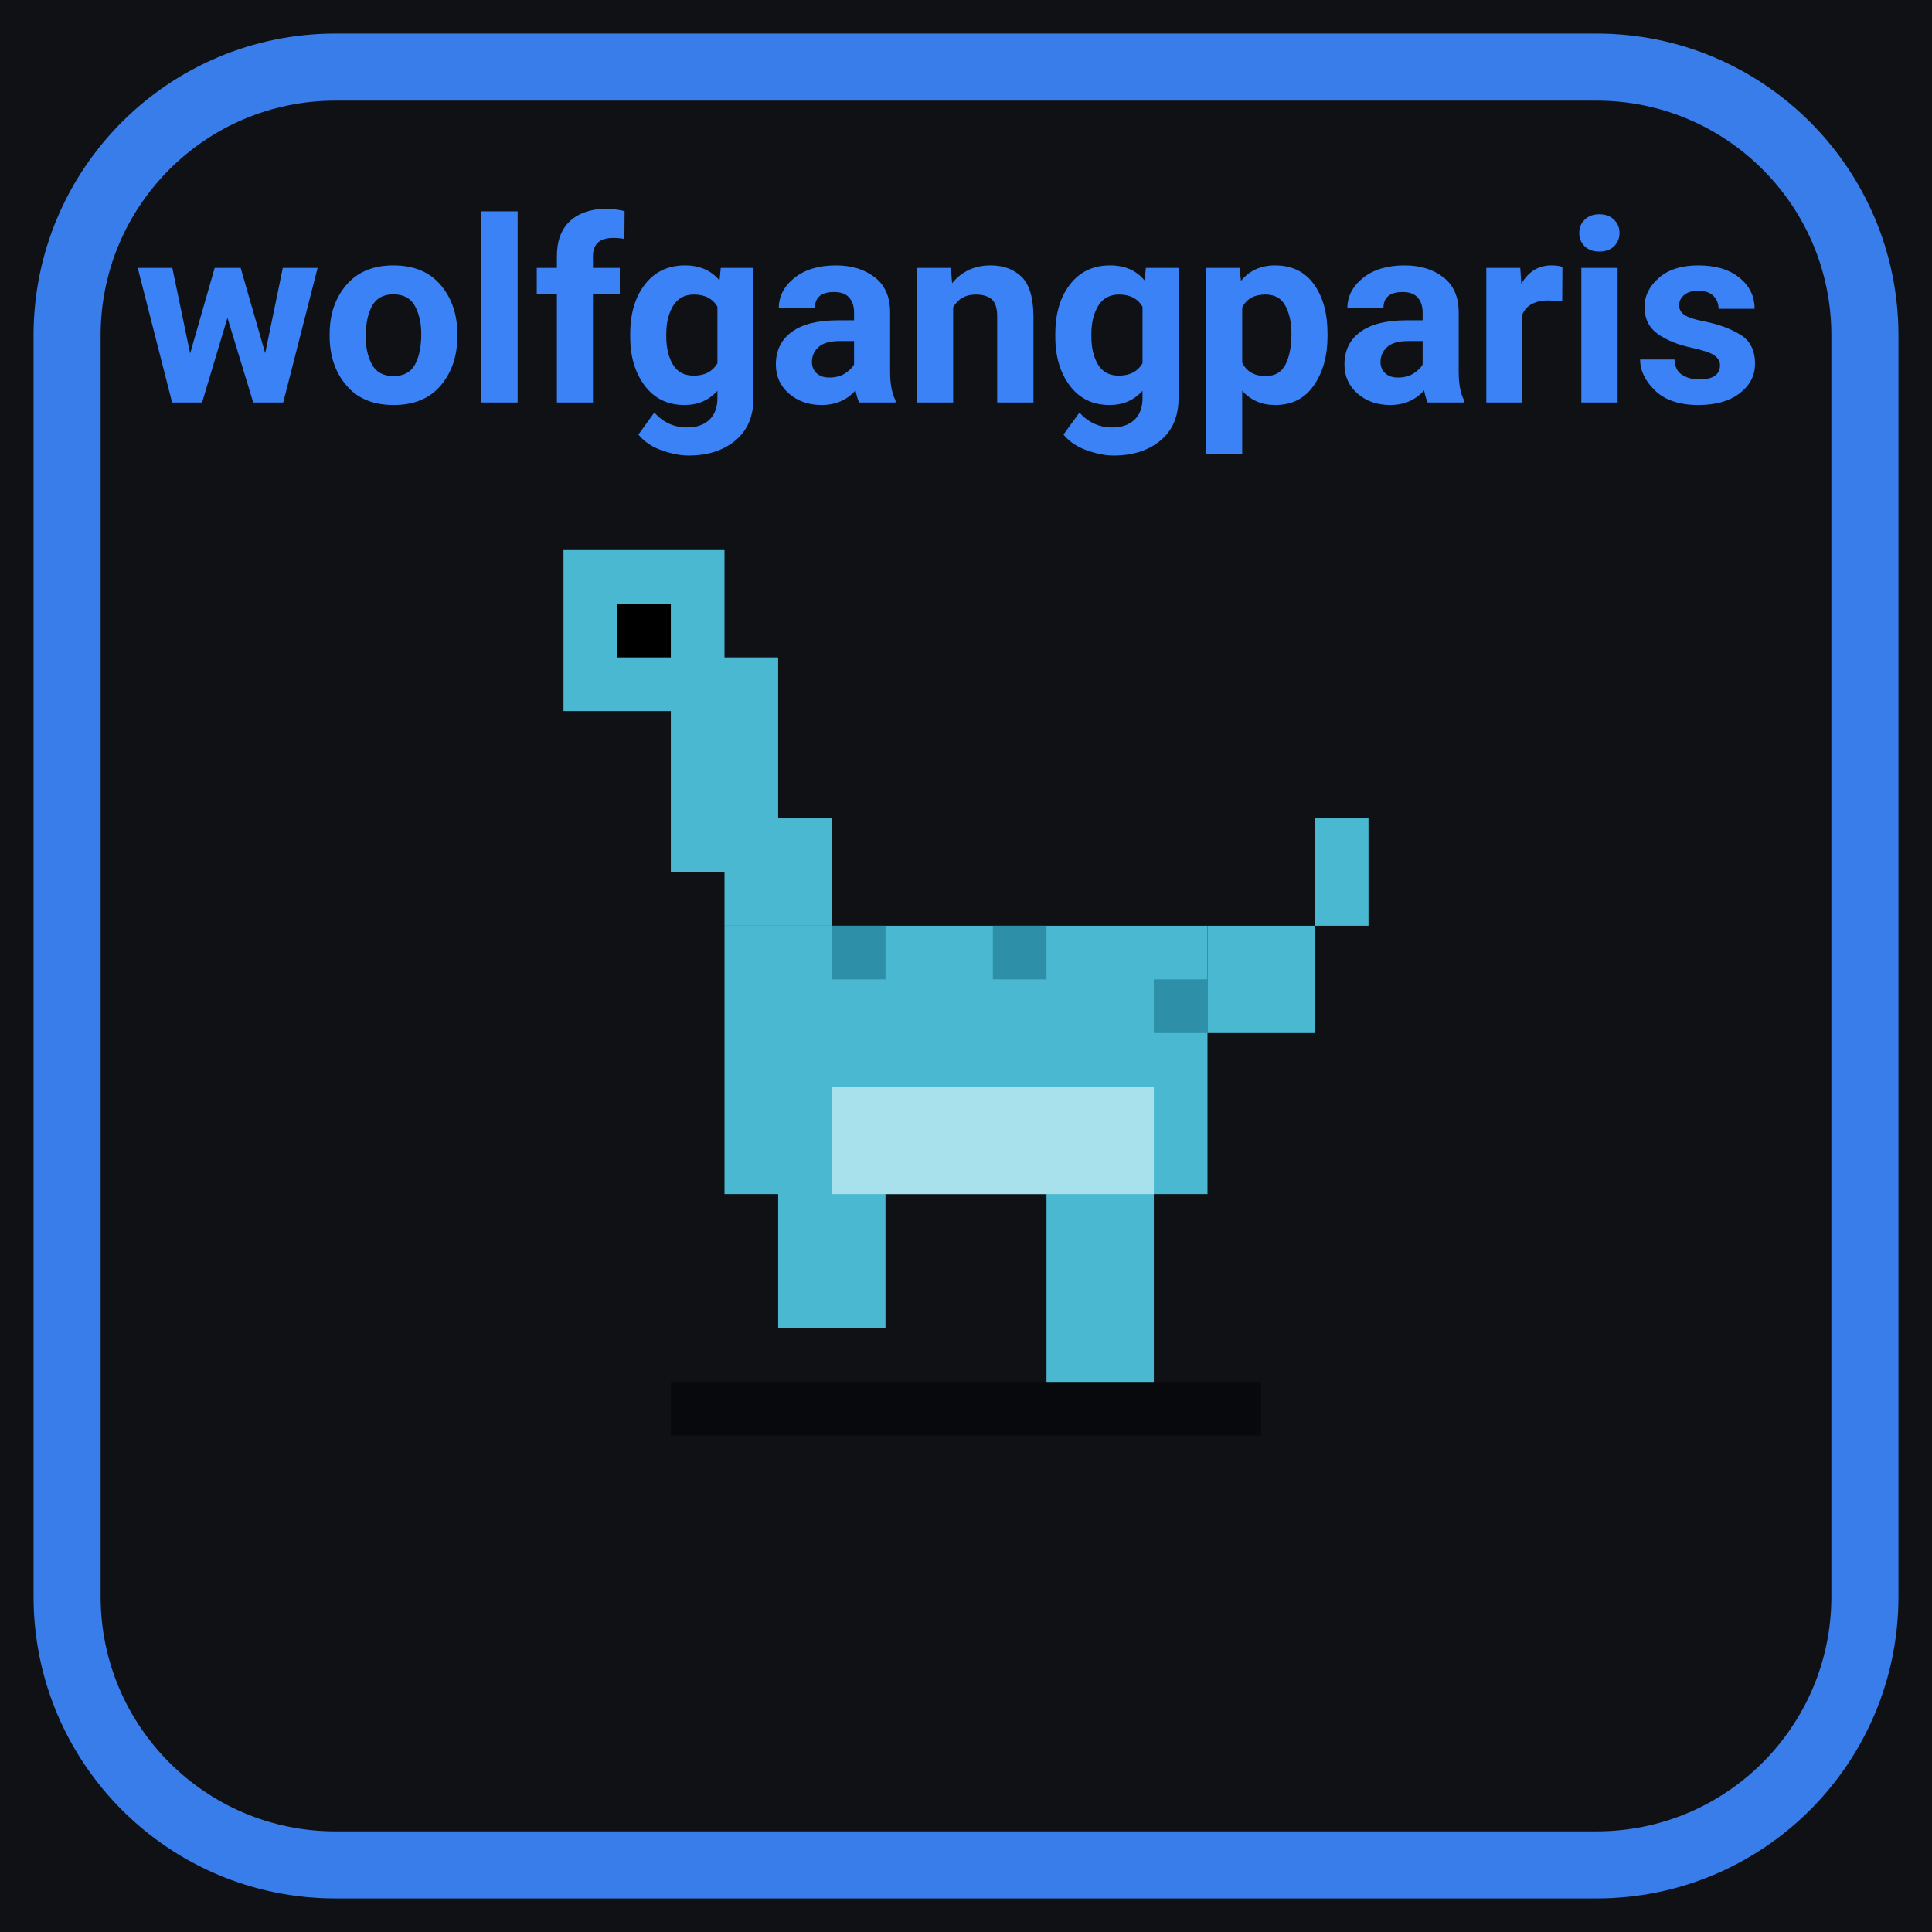
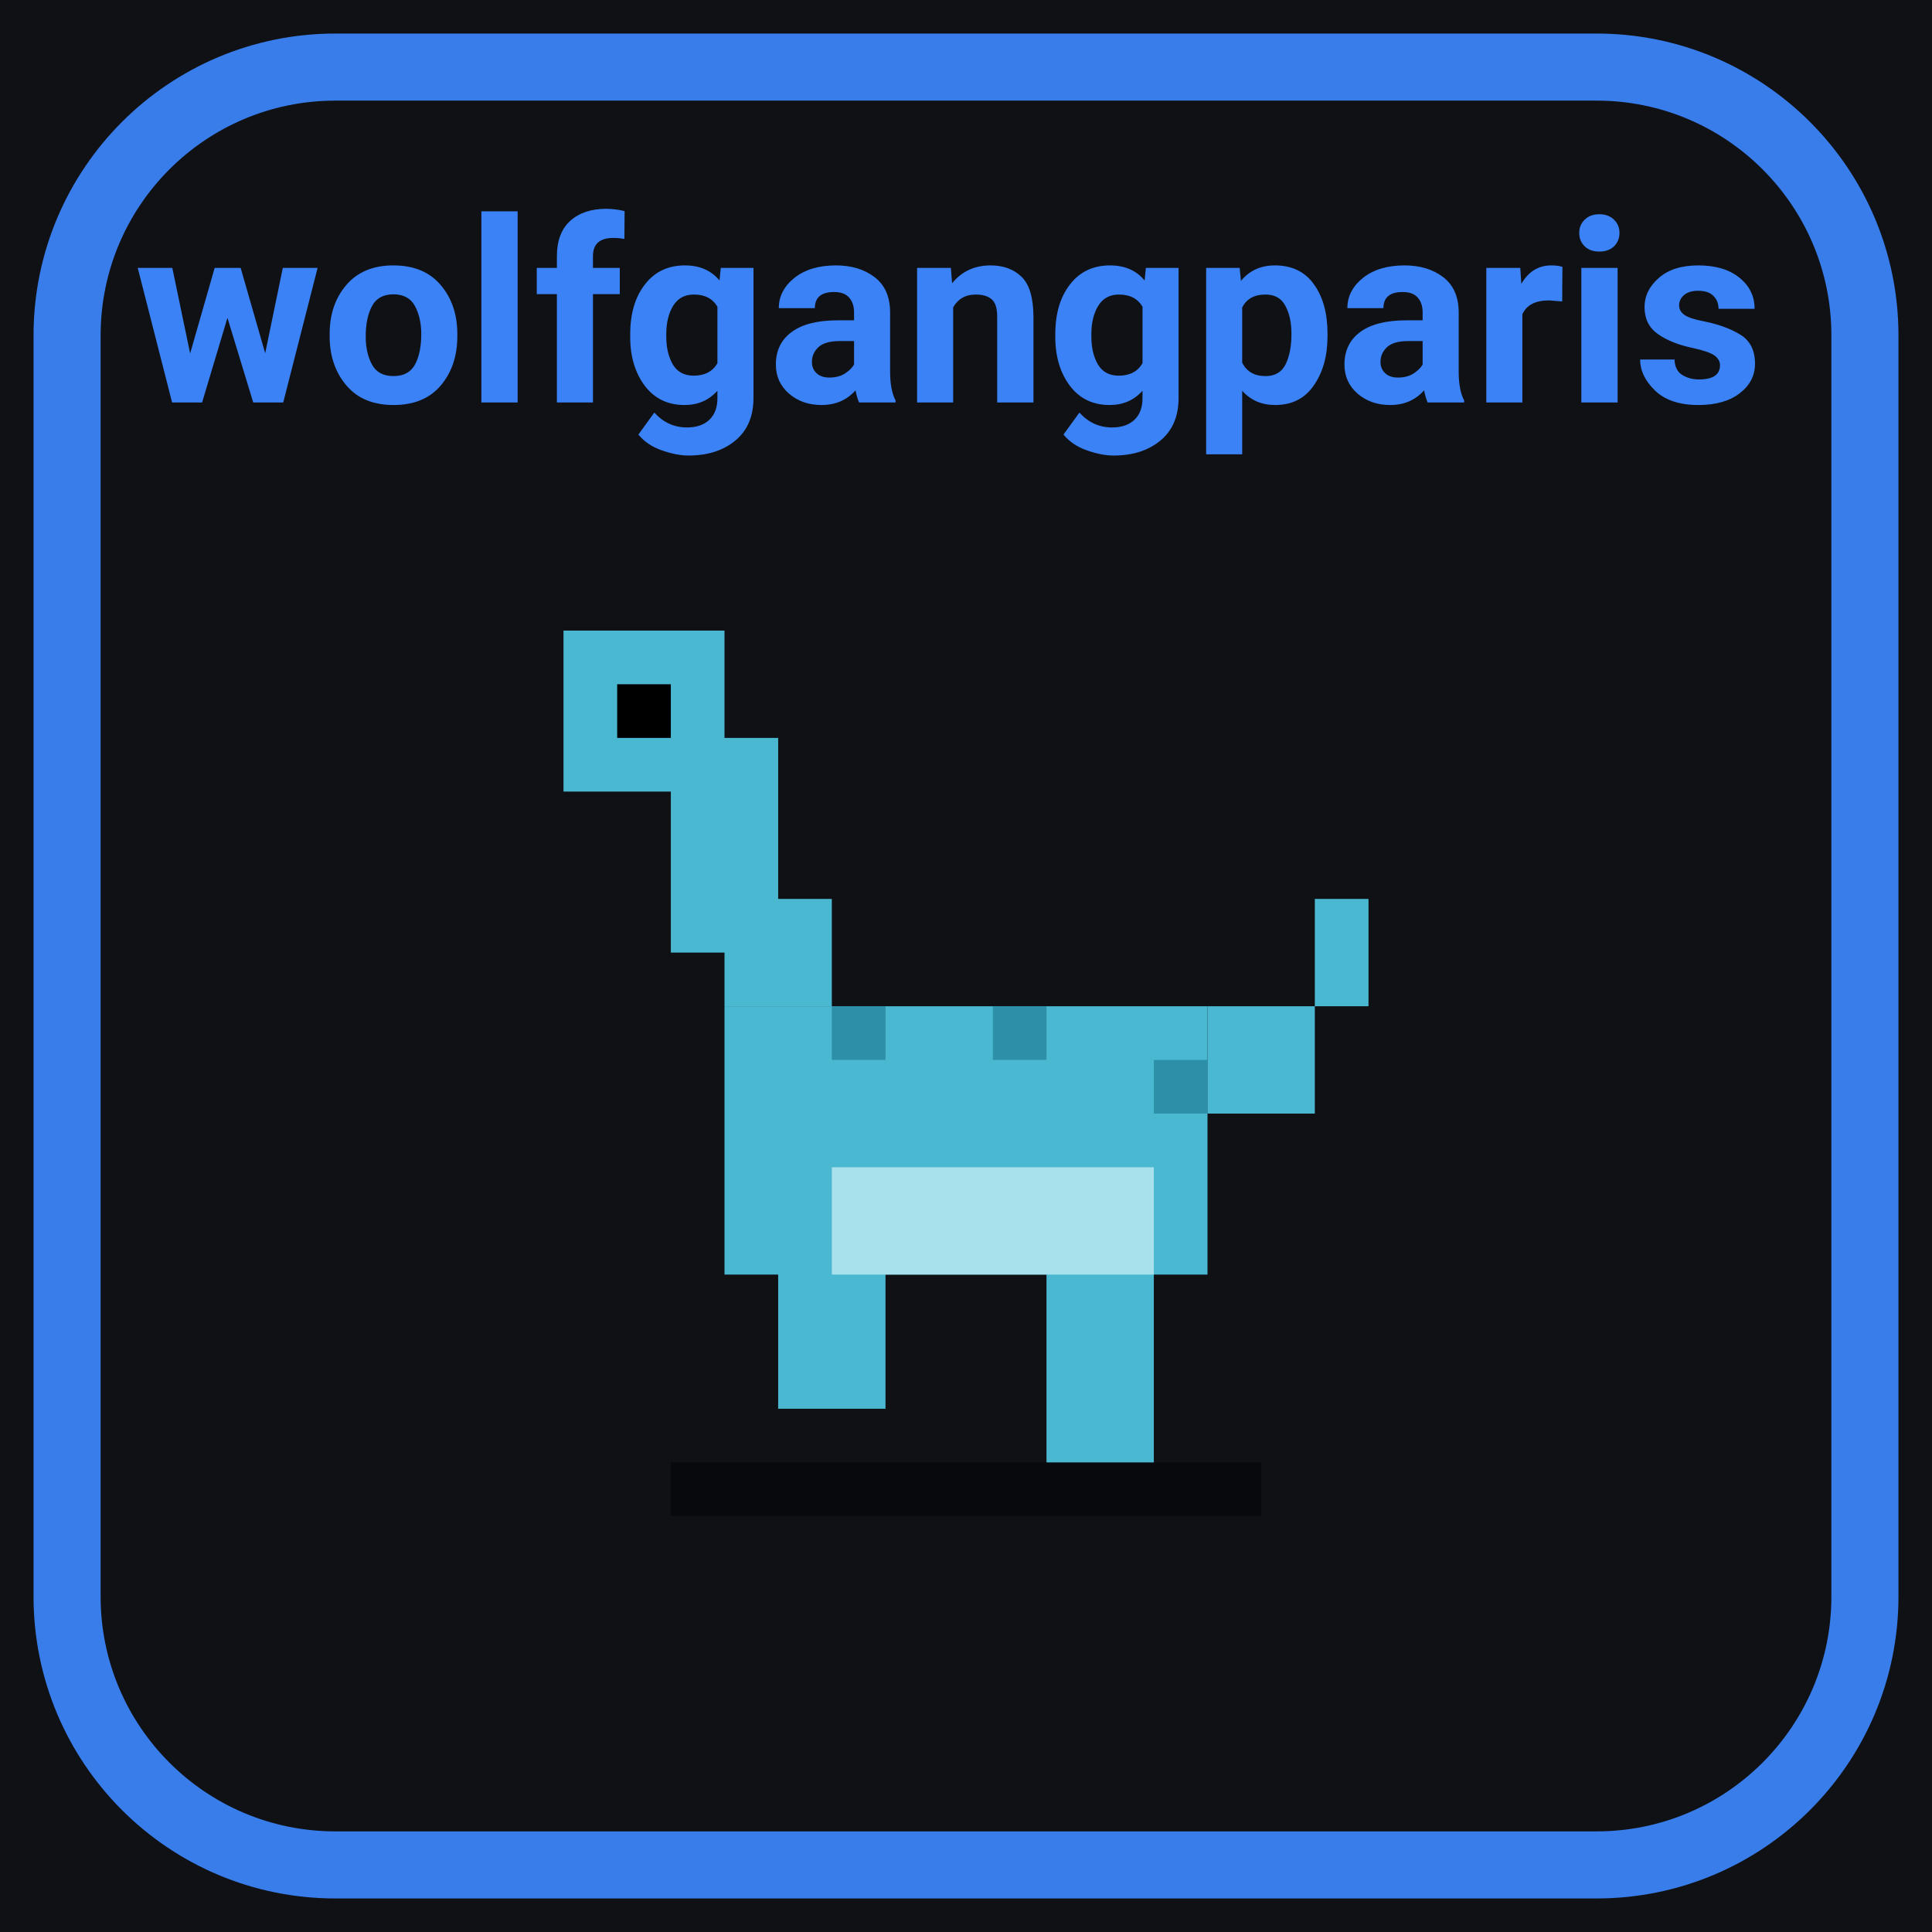
<svg xmlns="http://www.w3.org/2000/svg" width="144" height="144" viewBox="0 0 144 144">
  <rect width="144" height="144" fill="#0f1115" />
  <defs>
    <clipPath id="ct3">
      <rect x="10" y="14" width="124" height="23" />
    </clipPath>
  </defs>
  <g clip-path="url(#ct3)" font-family="-apple-system,Segoe UI,Roboto,sans-serif" font-size="19" font-weight="700" fill="#3b82f6">
    <text x="10.00" y="30">wolfgangparis</text>
    <text x="181.26" y="30">wolfgangparis</text>
  </g>
  <g transform="translate(0,8)">
-     <g transform="translate(42 35) scale(4)">
-       <rect x="2" y="15" width="11" height="1" fill="#000" opacity="0.45" />
-       <rect x="4" y="11" width="2" height="3" fill="#4ab8d1" />
-       <rect x="9" y="11" width="2" height="4" fill="#4ab8d1" />
-       <g transform="translate(0 -0.5)">
-         <g transform="translate(7.5 12) scale(1 1.000) translate(-7.5 -12)">
-           <rect x="3" y="7" width="9" height="5" fill="#4ab8d1" />
-           <rect x="5" y="10" width="6" height="2" fill="#a8e0ec" />
-           <rect x="12" y="7" width="2" height="2" fill="#4ab8d1" />
-           <rect x="14" y="5" width="1" height="2" fill="#4ab8d1" />
-           <rect x="3" y="5" width="2" height="2" fill="#4ab8d1" />
-           <rect x="2" y="2" width="2" height="4" fill="#4ab8d1" />
-           <rect x="0" y="0" width="3" height="3" fill="#4ab8d1" />
-           <rect x="5" y="7" width="1" height="1" fill="#2d8fa8" />
-           <rect x="8" y="7" width="1" height="1" fill="#2d8fa8" />
-           <rect x="11" y="8" width="1" height="1" fill="#2d8fa8" />
-           <g transform="translate(1.5 1) scale(1 1) translate(-1.5 -1)">
-             <rect x="1" y="1" width="1" height="1" fill="#000" />
+     <g transform="translate(0 6)">
+       <g transform="translate(42 35) scale(4)">
+         <rect x="2" y="15" width="11" height="1" fill="#000" opacity="0.45" />
+         <rect x="4" y="11" width="2" height="3" fill="#4ab8d1" />
+         <rect x="9" y="11" width="2" height="4" fill="#4ab8d1" />
+         <g transform="translate(0 -0.5)">
+           <g transform="translate(7.5 12) scale(1 1.000) translate(-7.5 -12)">
+             <rect x="3" y="7" width="9" height="5" fill="#4ab8d1" />
+             <rect x="5" y="10" width="6" height="2" fill="#a8e0ec" />
+             <rect x="12" y="7" width="2" height="2" fill="#4ab8d1" />
+             <rect x="14" y="5" width="1" height="2" fill="#4ab8d1" />
+             <rect x="3" y="5" width="2" height="2" fill="#4ab8d1" />
+             <rect x="2" y="2" width="2" height="4" fill="#4ab8d1" />
+             <rect x="0" y="0" width="3" height="3" fill="#4ab8d1" />
+             <rect x="5" y="7" width="1" height="1" fill="#2d8fa8" />
+             <rect x="8" y="7" width="1" height="1" fill="#2d8fa8" />
+             <rect x="11" y="8" width="1" height="1" fill="#2d8fa8" />
+             <g transform="translate(1.5 1) scale(1 1) translate(-1.5 -1)">
+               <rect x="1" y="1" width="1" height="1" fill="#000" />
+             </g>
          </g>
        </g>
      </g>
    </g>
  </g>
  <rect x="1.25" y="1.25" width="141.5" height="141.5" rx="22" fill="none" stroke="#0f1115" stroke-width="2.5" />
  <rect x="5" y="5" width="134" height="134" rx="20" fill="none" stroke="#3b82f6" stroke-width="5" stroke-linejoin="round" opacity="0.95" />
</svg>
